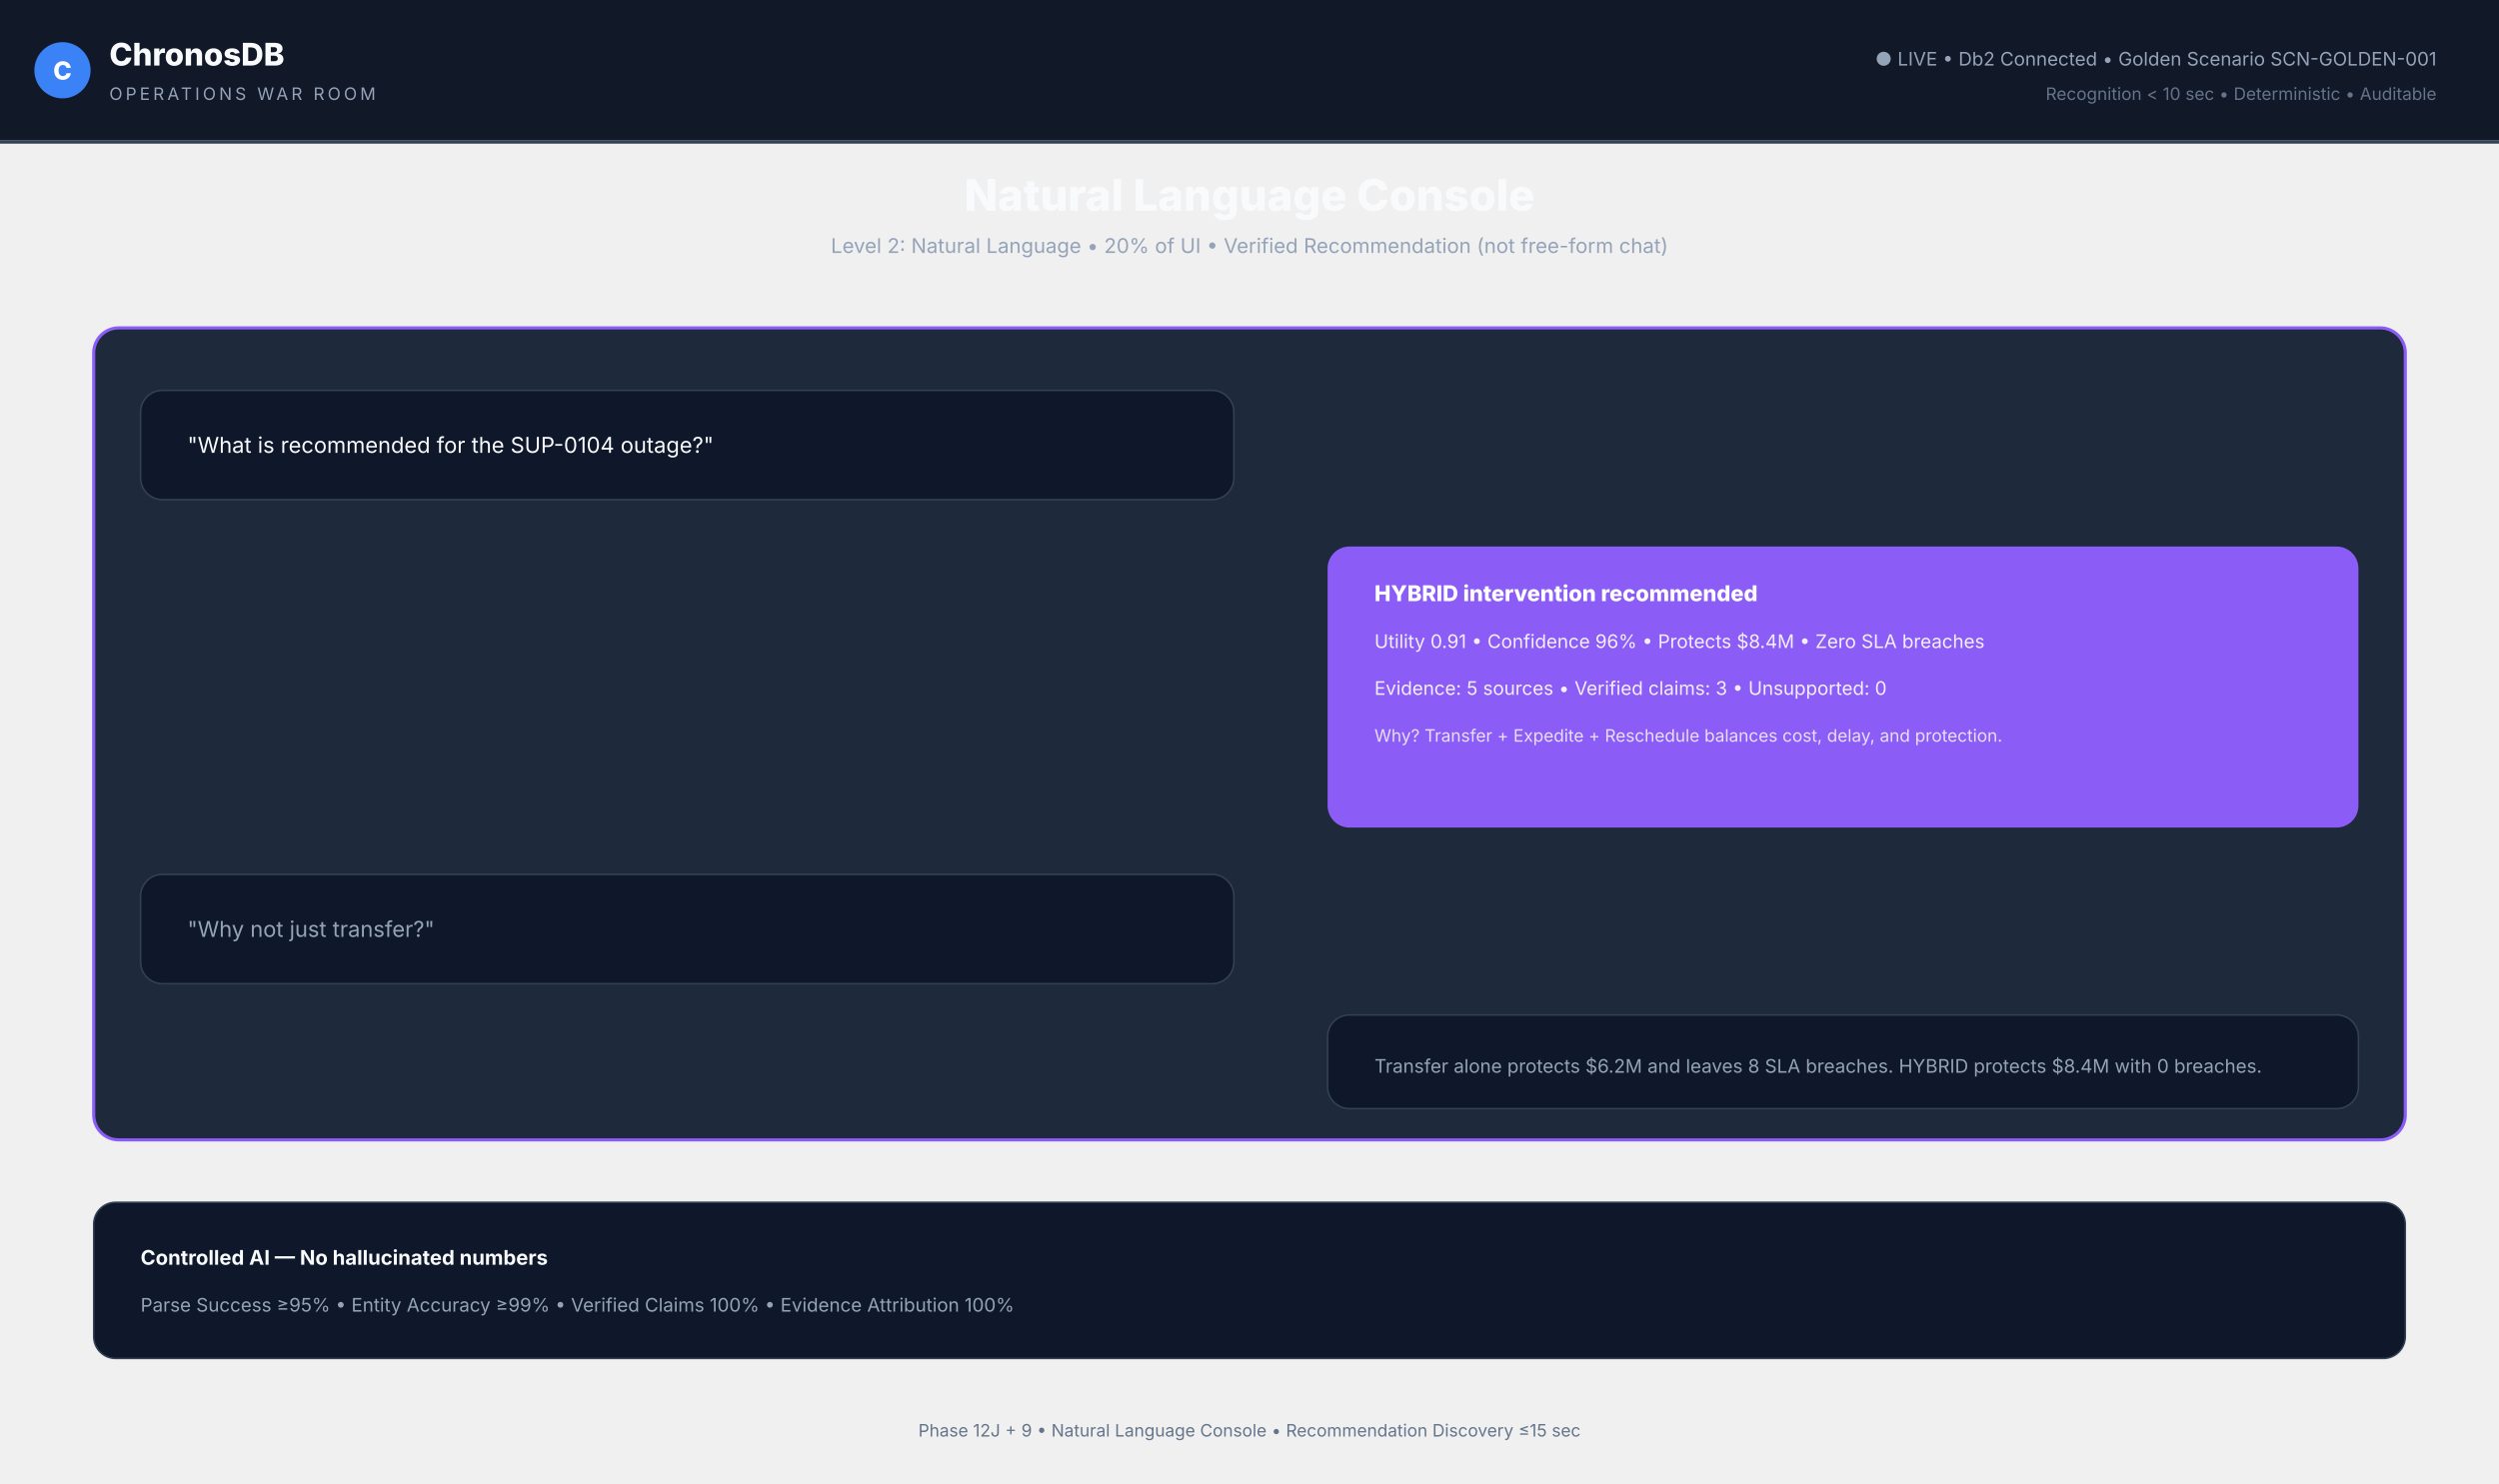
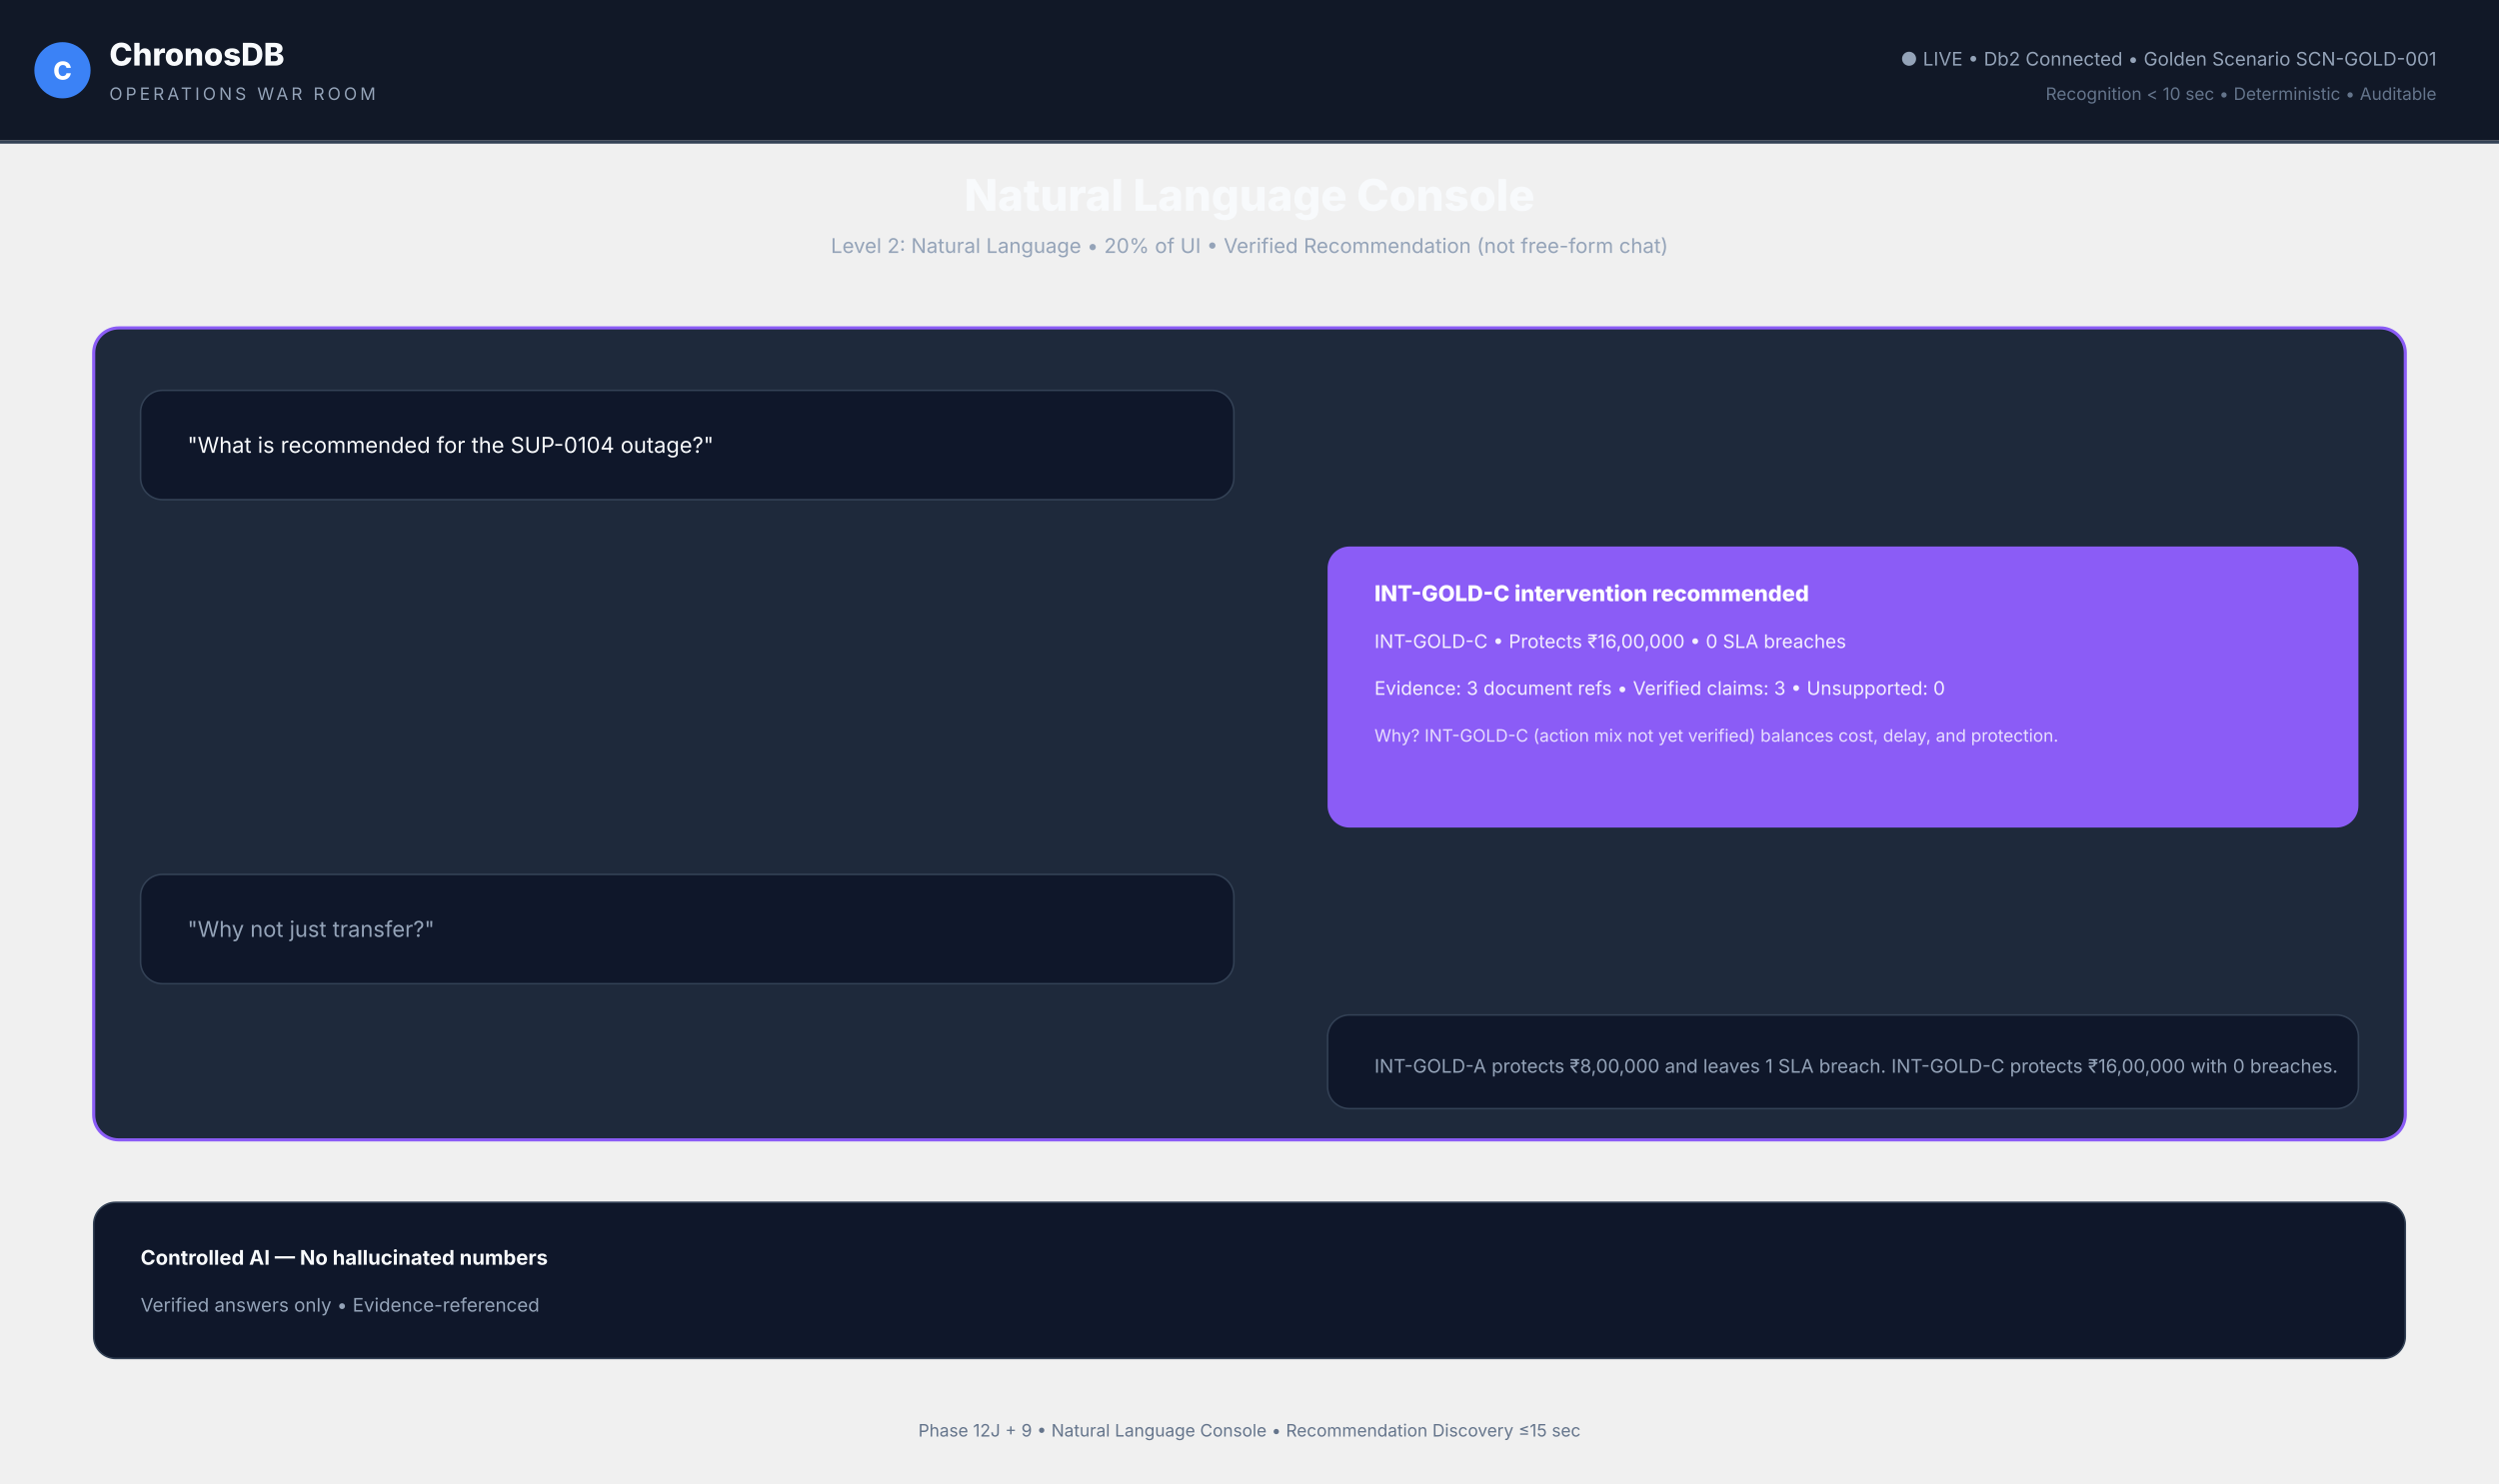
<svg xmlns="http://www.w3.org/2000/svg" width="1600" height="950" viewBox="0 0 1600 950" style="font-family:Inter,system-ui,sans-serif;background:#0B1220">
  <rect x="0" y="0" width="1600" height="90" fill="#111827" />
  <rect x="0" y="90" width="1600" height="2" fill="#334155" />
  <circle cx="40" cy="45" r="18" fill="#3B82F6" />
  <text x="40" y="51" font-size="16" font-weight="800" fill="white" text-anchor="middle">C</text>
  <text x="70" y="42" font-size="20" font-weight="800" fill="#F8FAFC">ChronosDB</text>
  <text x="70" y="64" font-size="11" fill="#94A3B8" letter-spacing="2">OPERATIONS WAR ROOM</text>
-   <text x="1560" y="42" font-size="12" fill="#94A3B8" text-anchor="end">● LIVE  •  Db2 Connected  •  Golden Scenario SCN-GOLDEN-001</text>
+   <text x="1560" y="42" font-size="12" fill="#94A3B8" text-anchor="end">● LIVE  •  Db2 Connected  •  Golden Scenario SCN-GOLD-001</text>
  <text x="1560" y="64" font-size="11" fill="#64748B" text-anchor="end">Recognition &lt; 10 sec  •  Deterministic  •  Auditable</text>
  <text x="800" y="135" font-size="28" font-weight="800" fill="#F8FAFC" text-anchor="middle">Natural Language Console</text>
  <text x="800" y="162" font-size="13" fill="#94A3B8" text-anchor="middle">Level 2: Natural Language  •  20% of UI  •  Verified Recommendation (not free-form chat)</text>
  <rect x="60" y="210" width="1480" height="520" rx="16" fill="#1E293B" stroke="#8B5CF6" stroke-width="2" />
  <rect x="90" y="250" width="700" height="70" rx="14" fill="#0F172A" stroke="#334155" />
  <text x="120" y="290" font-size="14" fill="#F8FAFC">"What is recommended for the SUP-0104 outage?"</text>
  <rect x="850" y="350" width="660" height="180" rx="14" fill="#8B5CF6" />
-   <text x="880" y="385" font-size="14" font-weight="800" fill="white">HYBRID intervention recommended</text>
-   <text x="880" y="415" font-size="12" fill="white" opacity="0.9">Utility 0.91  •  Confidence 96%  •  Protects $8.4M  •  Zero SLA breaches</text>
-   <text x="880" y="445" font-size="12" fill="white" opacity="0.9">Evidence: 5 sources  •  Verified claims: 3  •  Unsupported: 0</text>
-   <text x="880" y="475" font-size="11" fill="white" opacity="0.8">Why? Transfer + Expedite + Reschedule balances cost, delay, and protection.</text>
+   <text x="880" y="385" font-size="14" font-weight="800" fill="white">INT-GOLD-C intervention recommended</text>
+   <text x="880" y="415" font-size="12" fill="white" opacity="0.9">INT-GOLD-C  •  Protects ₹16,00,000  •  0 SLA breaches</text>
+   <text x="880" y="445" font-size="12" fill="white" opacity="0.9">Evidence: 3 document refs  •  Verified claims: 3  •  Unsupported: 0</text>
+   <text x="880" y="475" font-size="11" fill="white" opacity="0.8">Why? INT-GOLD-C (action mix not yet verified) balances cost, delay, and protection.</text>
  <rect x="90" y="560" width="700" height="70" rx="14" fill="#0F172A" stroke="#334155" />
  <text x="120" y="600" font-size="14" fill="#94A3B8">"Why not just transfer?"</text>
  <rect x="850" y="650" width="660" height="60" rx="14" fill="#0F172A" stroke="#334155" />
-   <text x="880" y="687" font-size="12" fill="#94A3B8">Transfer alone protects $6.2M and leaves 8 SLA breaches. HYBRID protects $8.4M with 0 breaches.</text>
+   <text x="880" y="687" font-size="12" fill="#94A3B8">INT-GOLD-A protects ₹8,00,000 and leaves 1 SLA breach. INT-GOLD-C protects ₹16,00,000 with 0 breaches.</text>
  <rect x="60" y="770" width="1480" height="100" rx="14" fill="#0F172A" stroke="#334155" />
  <text x="90" y="810" font-size="13" font-weight="700" fill="#F8FAFC">Controlled AI — No hallucinated numbers</text>
-   <text x="90" y="840" font-size="12" fill="#94A3B8">Parse Success ≥95%  •  Entity Accuracy ≥99%  •  Verified Claims 100%  •  Evidence Attribution 100%</text>
+   <text x="90" y="840" font-size="12" fill="#94A3B8">Verified answers only  •  Evidence-referenced</text>
  <text x="800" y="920" font-size="11" fill="#64748B" text-anchor="middle">Phase 12J + 9  •  Natural Language Console  •  Recommendation Discovery ≤15 sec</text>
</svg>
